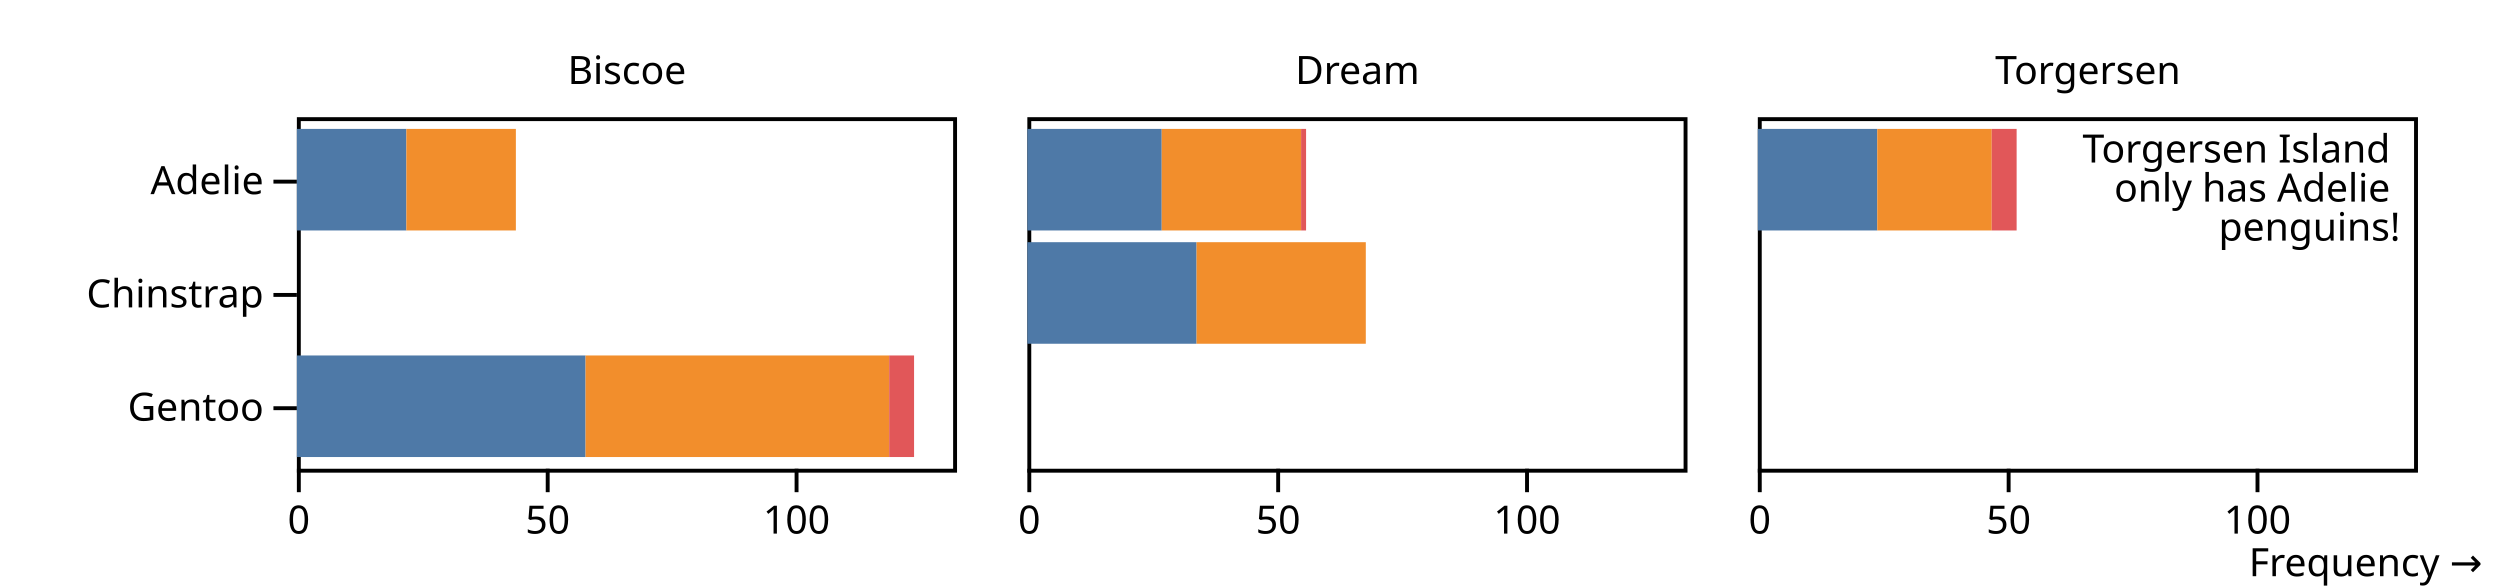
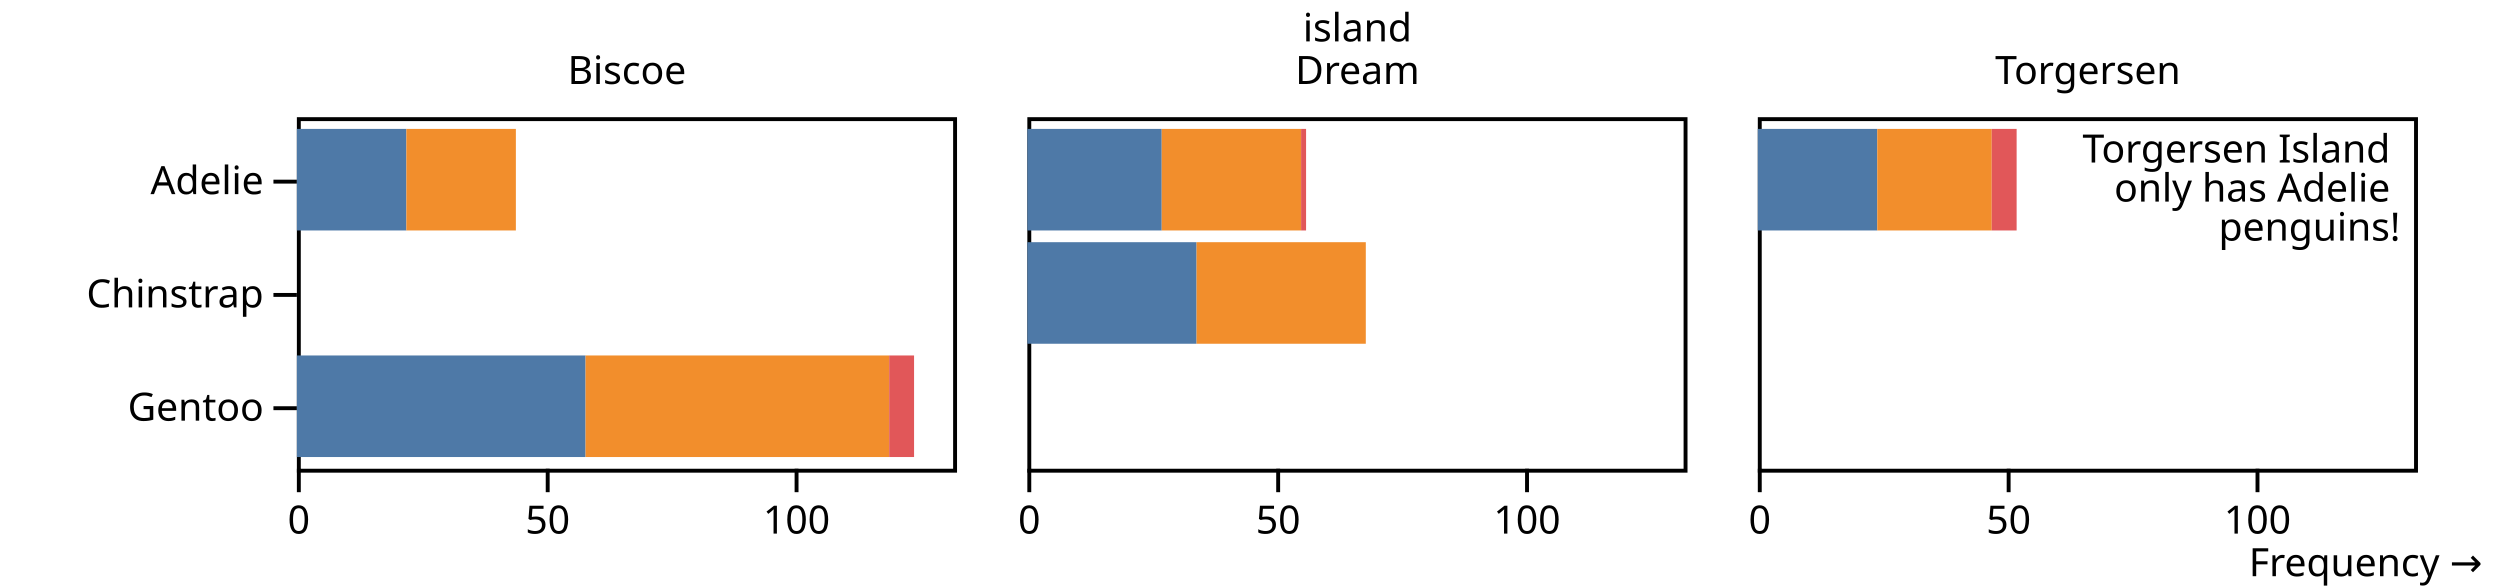
<svg xmlns="http://www.w3.org/2000/svg" class="plot" fill="currentColor" font-family="system-ui, sans-serif" font-size="10" text-anchor="middle" width="640" height="150" viewBox="0 0 640 150">
  <style>
    .plot {
      display: block;
      background: white;
      height: auto;
      height: intrinsic;
      max-width: 100%;
    }

    .plot text,
    .plot tspan {
      white-space: pre;
    }
  </style>
  <g aria-label="facet" transform="translate(1,0)">
    <g aria-label="fx-axis tick label" transform="translate(0.5,-8.5)">
      <text transform="translate(159,30)">Biscoe</text>
    </g>
    <g aria-label="y-axis tick" fill="none" stroke="currentColor" transform="translate(0,13.5)">
      <path transform="translate(75,33)" d="M0,0L-6,0" />
      <path transform="translate(75,62)" d="M0,0L-6,0" />
      <path transform="translate(75,91)" d="M0,0L-6,0" />
    </g>
    <g aria-label="y-axis tick label" text-anchor="end" transform="translate(-8.5,13.5)">
      <text y="0.32em" transform="translate(75,33)">Adelie</text>
      <text y="0.32em" transform="translate(75,62)">Chinstrap</text>
      <text y="0.32em" transform="translate(75,91)">Gentoo</text>
    </g>
    <g aria-label="x-axis tick" fill="none" stroke="currentColor" transform="translate(0.5,0)">
      <path transform="translate(75,120)" d="M0,0L0,6" />
      <path transform="translate(138.7097,120)" d="M0,0L0,6" />
      <path transform="translate(202.4194,120)" d="M0,0L0,6" />
    </g>
    <g aria-label="x-axis tick label" font-variant="tabular-nums" transform="translate(0.5,9.5)">
      <text y="0.71em" transform="translate(75,120)">0</text>
      <text y="0.71em" transform="translate(138.7097,120)">50</text>
      <text y="0.71em" transform="translate(202.4194,120)">100</text>
    </g>
    <rect aria-label="frame" fill="none" stroke="currentColor" transform="translate(0.5,0.5)" x="75" y="30" width="168" height="90" />
    <g aria-label="bar">
      <rect x="75" width="28.032" y="33" height="26" fill="#4e79a7" />
      <rect x="75" width="73.903" y="91" height="26" fill="#4e79a7" />
      <rect x="103.032" width="28.032" y="33" height="26" fill="#f28e2c" />
      <rect x="148.903" width="77.726" y="91" height="26" fill="#f28e2c" />
      <rect x="226.629" width="6.371" y="91" height="26" fill="#e15759" />
    </g>
  </g>
  <g aria-label="facet" transform="translate(188,0)">
    <g aria-label="fx-axis tick label" transform="translate(0.5,-8.5)">
      <text transform="translate(159,30)">Dream</text>
    </g>
+     <g aria-label="fx-axis label" transform="translate(0.5,-26.5)">
+       <text y="0.71em" transform="translate(159,30)">island</text>
+     </g>
    <g aria-label="x-axis tick" fill="none" stroke="currentColor" transform="translate(0.5,0)">
      <path transform="translate(75,120)" d="M0,0L0,6" />
      <path transform="translate(138.7097,120)" d="M0,0L0,6" />
      <path transform="translate(202.4194,120)" d="M0,0L0,6" />
    </g>
    <g aria-label="x-axis tick label" font-variant="tabular-nums" transform="translate(0.5,9.5)">
      <text y="0.71em" transform="translate(75,120)">0</text>
      <text y="0.71em" transform="translate(138.7097,120)">50</text>
      <text y="0.71em" transform="translate(202.4194,120)">100</text>
    </g>
    <rect aria-label="frame" fill="none" stroke="currentColor" transform="translate(0.5,0.5)" x="75" y="30" width="168" height="90" />
    <g aria-label="bar">
      <rect x="75" width="34.403" y="33" height="26" fill="#4e79a7" />
      <rect x="75" width="43.323" y="62" height="26" fill="#4e79a7" />
      <rect x="109.403" width="35.677" y="33" height="26" fill="#f28e2c" />
      <rect x="118.323" width="43.323" y="62" height="26" fill="#f28e2c" />
      <rect x="145.081" width="1.274" y="33" height="26" fill="#e15759" />
    </g>
  </g>
  <g aria-label="facet" transform="translate(375,0)">
    <g aria-label="fx-axis tick label" transform="translate(0.5,-8.5)">
      <text transform="translate(159,30)">Torgersen</text>
    </g>
    <g aria-label="x-axis tick" fill="none" stroke="currentColor" transform="translate(0.5,0)">
      <path transform="translate(75,120)" d="M0,0L0,6" />
      <path transform="translate(138.7097,120)" d="M0,0L0,6" />
      <path transform="translate(202.4194,120)" d="M0,0L0,6" />
    </g>
    <g aria-label="x-axis tick label" font-variant="tabular-nums" transform="translate(0.5,9.5)">
      <text y="0.71em" transform="translate(75,120)">0</text>
      <text y="0.71em" transform="translate(138.7097,120)">50</text>
      <text y="0.71em" transform="translate(202.4194,120)">100</text>
    </g>
    <g aria-label="x-axis label" text-anchor="end" transform="translate(17.5,27.5)">
      <text transform="translate(243,120)">Frequency →</text>
    </g>
    <rect aria-label="frame" fill="none" stroke="currentColor" transform="translate(0.5,0.5)" x="75" y="30" width="168" height="90" />
    <g aria-label="bar">
      <rect x="75" width="30.581" y="33" height="26" fill="#4e79a7" />
      <rect x="105.581" width="29.306" y="33" height="26" fill="#f28e2c" />
      <rect x="134.887" width="6.371" y="33" height="26" fill="#e15759" />
    </g>
    <g aria-label="text" text-anchor="end" transform="translate(-3.5,4.5)">
      <text transform="translate(243,30)">
        <tspan x="0" y="0.71em">Torgersen Island</tspan>
        <tspan x="0" y="1.71em">only has Adelie</tspan>
        <tspan x="0" y="2.71em">penguins!</tspan>
      </text>
    </g>
  </g>
</svg>
